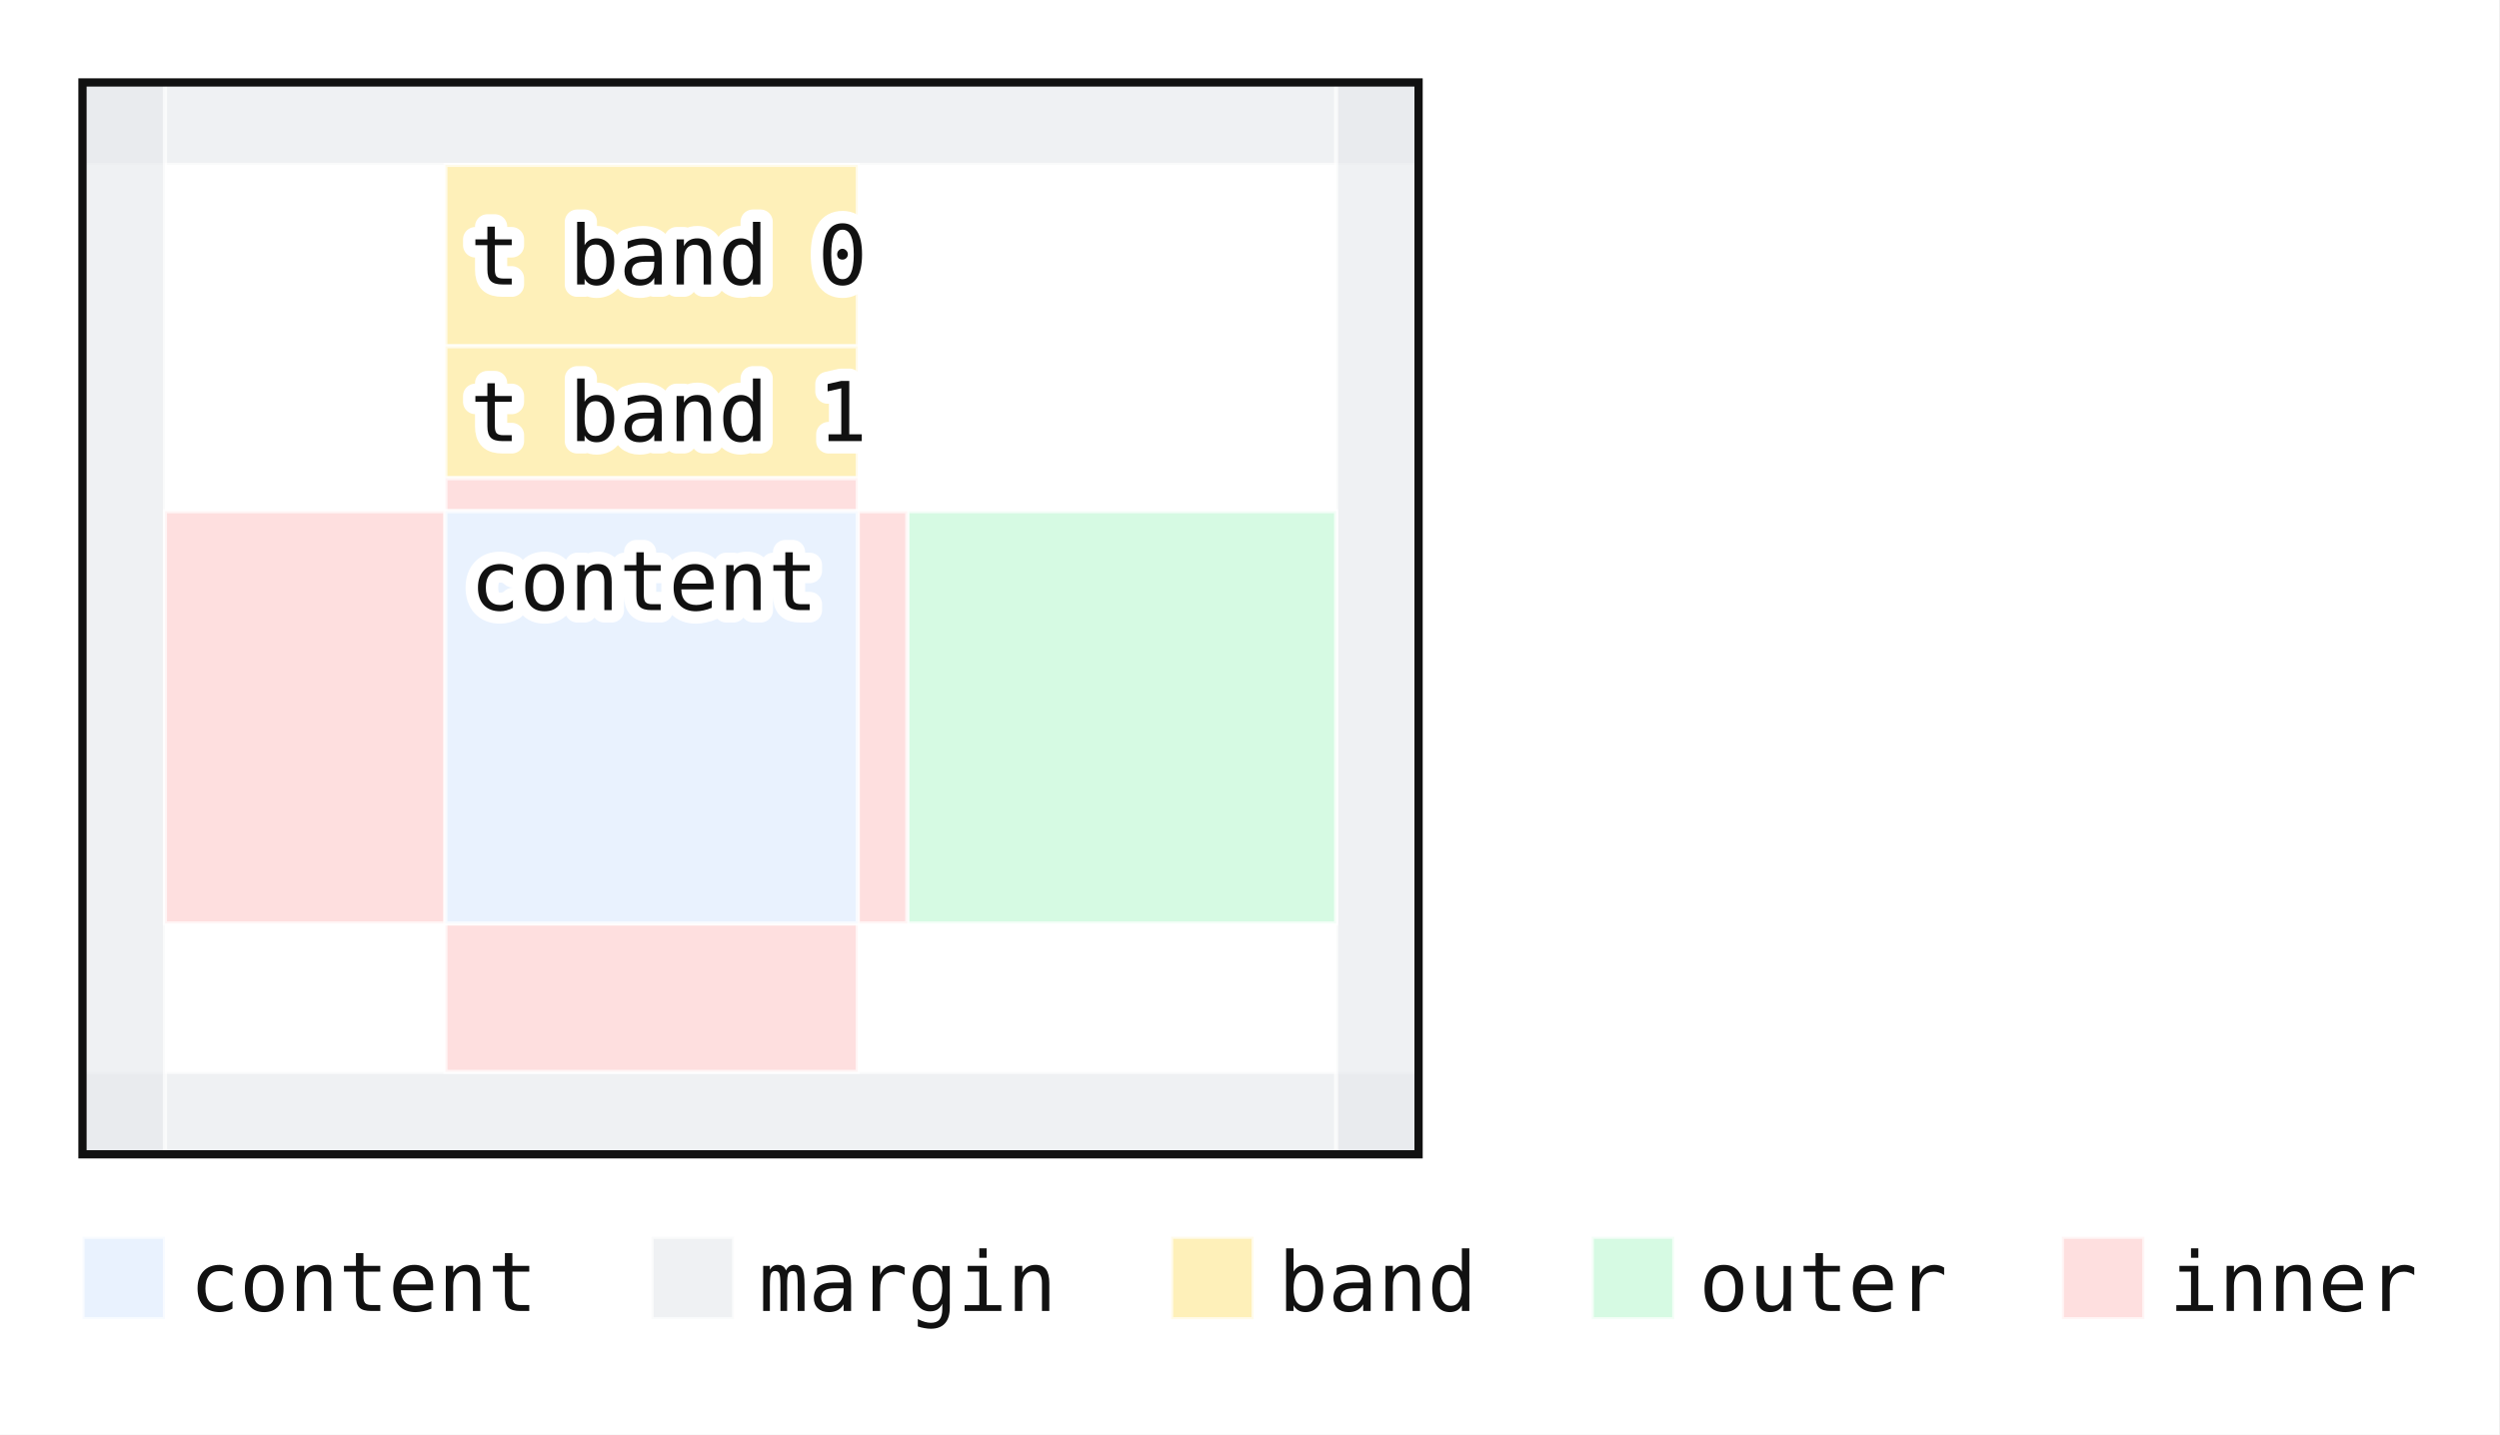
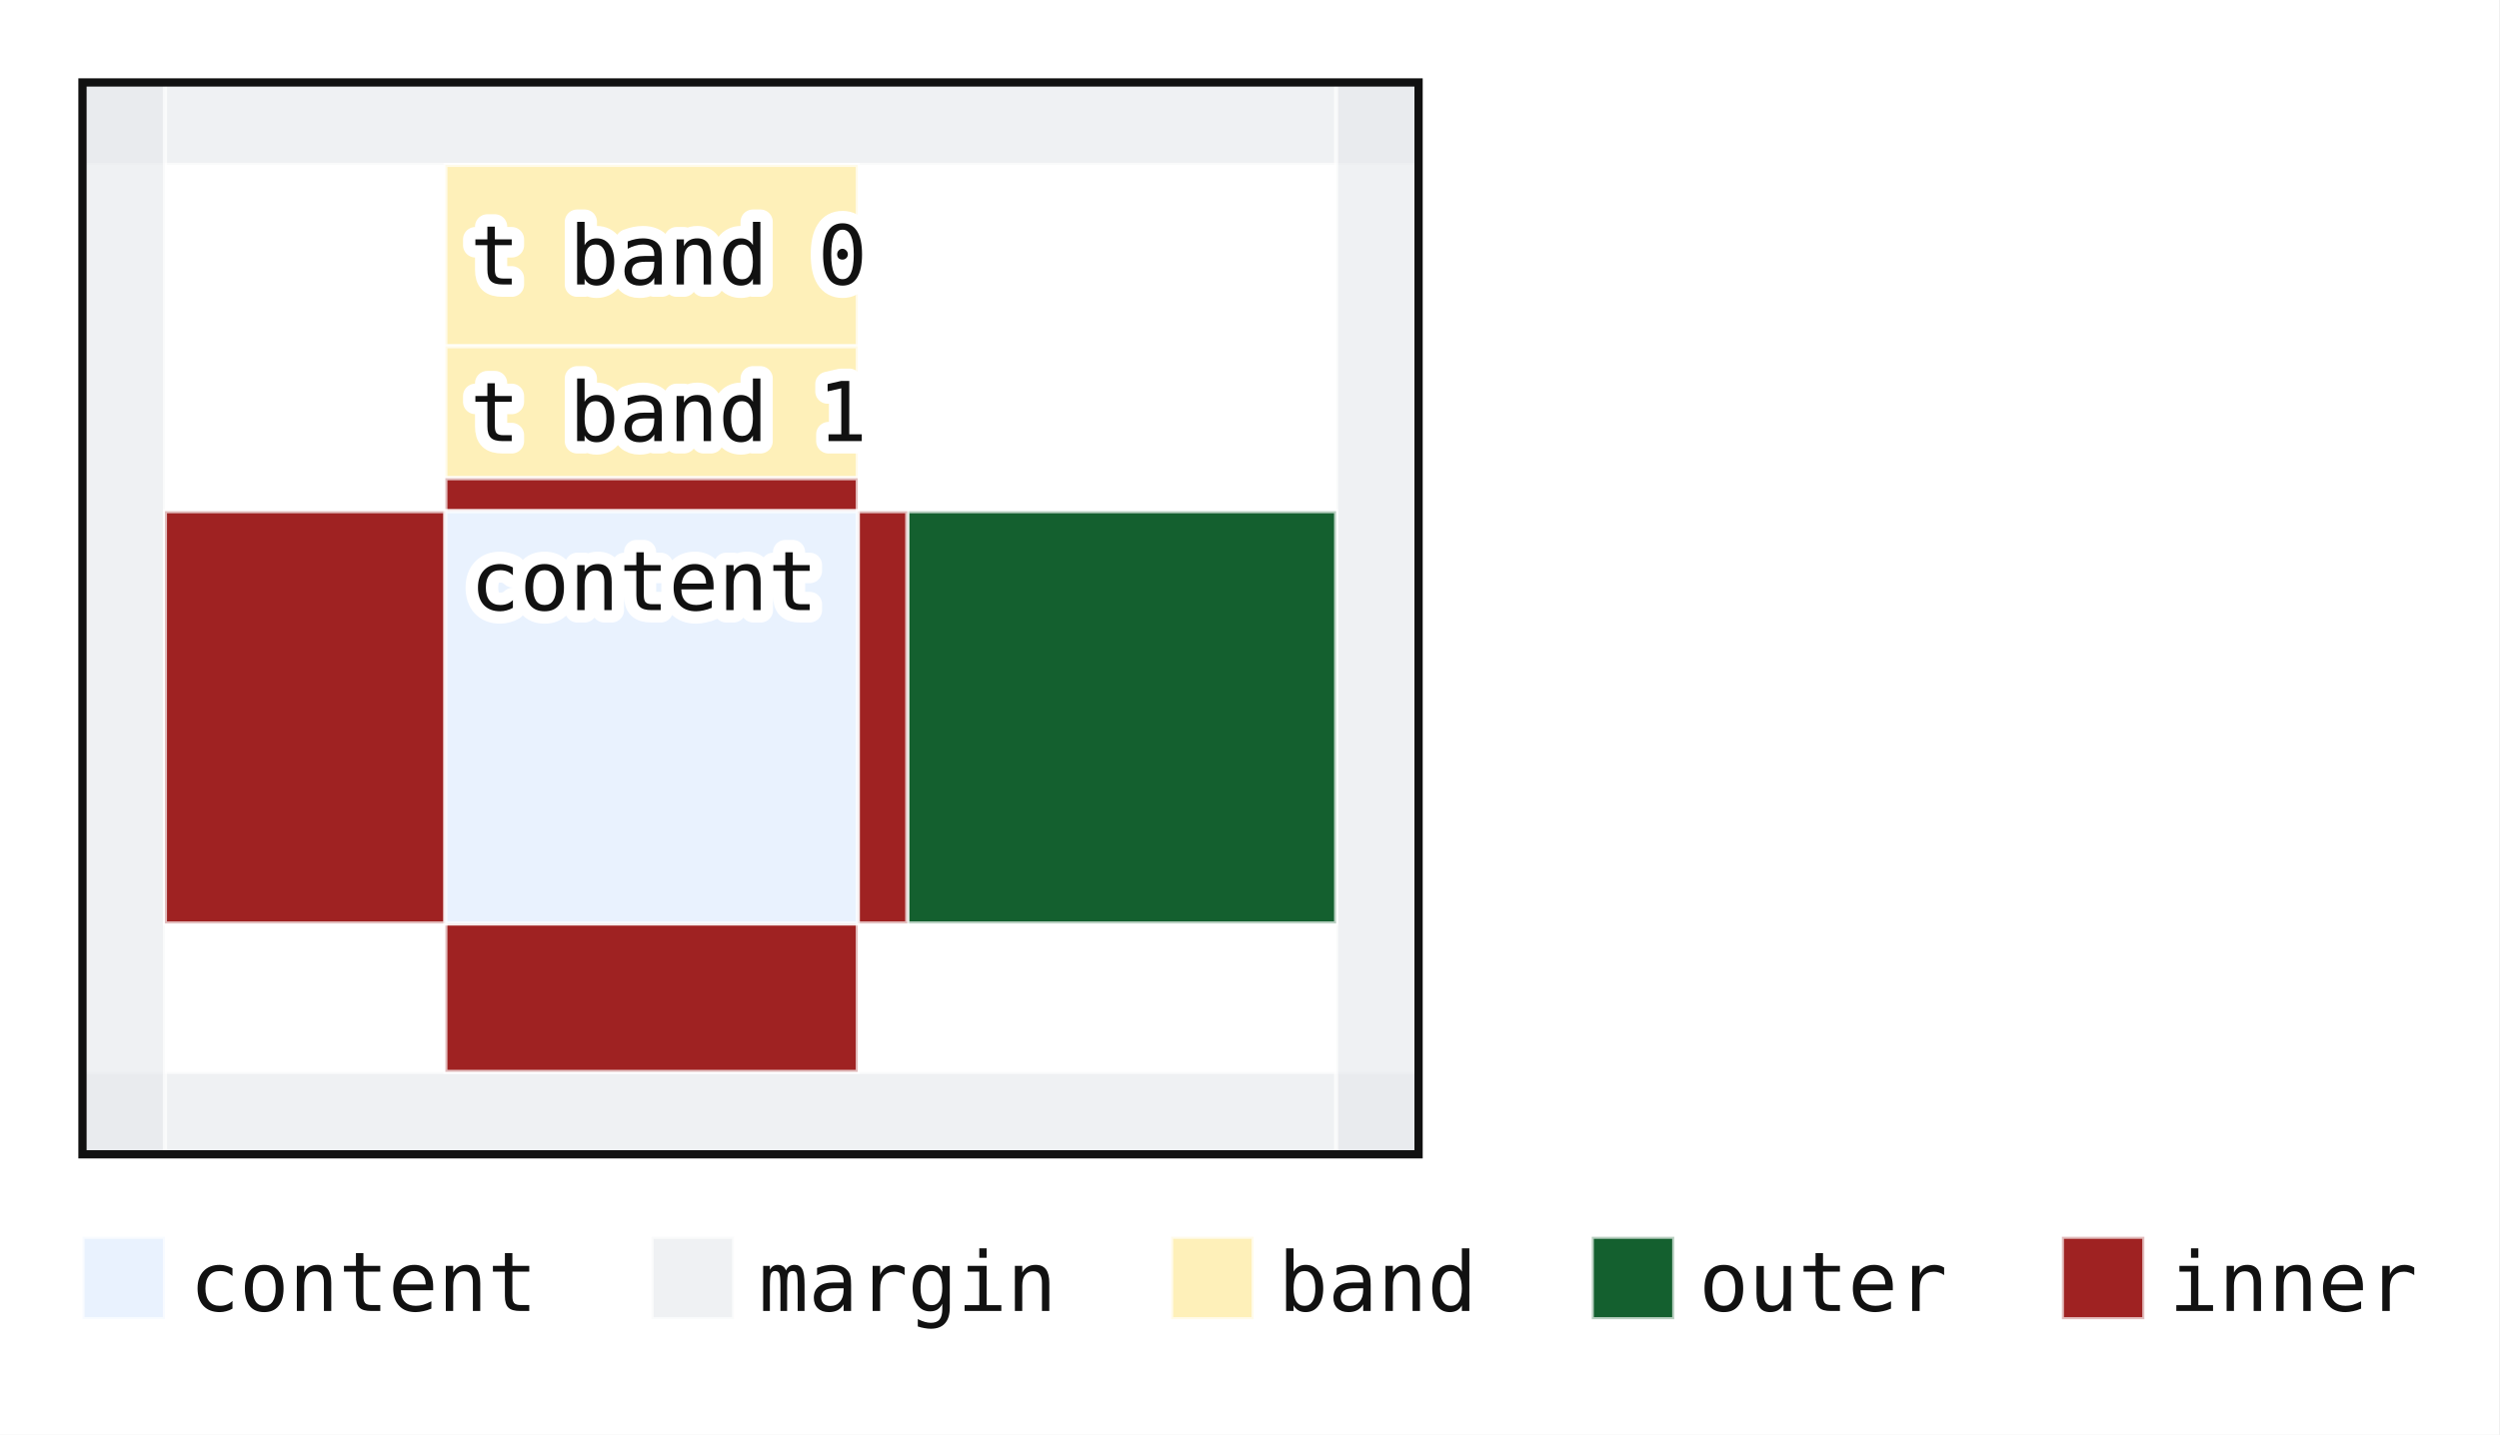
<svg xmlns="http://www.w3.org/2000/svg" viewBox="-10 -10 303 174" font-family="monospace" font-size="10">
  <rect x="-10" y="-10" width="303" height="174" fill="#ffffff" />
  <rect x="0" y="0" width="162" height="10" fill="#e5e7eb" fill-opacity="0.6" stroke="#ffffff" stroke-width="0.5" stroke-opacity="0.7" />
  <rect x="44" y="10" width="50" height="22" fill="#fde68a" fill-opacity="0.6" stroke="#ffffff" stroke-width="0.5" stroke-opacity="0.7" />
  <text x="47" y="24.5" fill="#111111" stroke="#ffffff" stroke-width="3" stroke-linejoin="round" paint-order="stroke">t band 0</text>
  <rect x="44" y="32" width="50" height="16" fill="#fde68a" fill-opacity="0.6" stroke="#ffffff" stroke-width="0.5" stroke-opacity="0.7" />
  <text x="47" y="43.5" fill="#111111" stroke="#ffffff" stroke-width="3" stroke-linejoin="round" paint-order="stroke">t band 1</text>
-   <rect x="44" y="48" width="50" height="4" fill="#fecaca" fill-opacity="0.6" stroke="#ffffff" stroke-width="0.5" stroke-opacity="0.7" />
+   <rect x="44" y="48" width="50" height="4" fill="#9f2222" stroke="#ffffff" stroke-width="0.5" stroke-opacity="0.7" />
  <rect x="0" y="120" width="162" height="10" fill="#e5e7eb" fill-opacity="0.6" stroke="#ffffff" stroke-width="0.5" stroke-opacity="0.7" />
-   <rect x="44" y="102" width="50" height="18" fill="#fecaca" fill-opacity="0.6" stroke="#ffffff" stroke-width="0.5" stroke-opacity="0.7" />
+   <rect x="44" y="102" width="50" height="18" fill="#9f2222" stroke="#ffffff" stroke-width="0.5" stroke-opacity="0.7" />
  <rect x="0" y="0" width="10" height="130" fill="#e5e7eb" fill-opacity="0.6" stroke="#ffffff" stroke-width="0.5" stroke-opacity="0.7" />
-   <rect x="10" y="52" width="34" height="50" fill="#fecaca" fill-opacity="0.6" stroke="#ffffff" stroke-width="0.5" stroke-opacity="0.7" />
+   <rect x="10" y="52" width="34" height="50" fill="#9f2222" stroke="#ffffff" stroke-width="0.5" stroke-opacity="0.7" />
  <rect x="152" y="0" width="10" height="130" fill="#e5e7eb" fill-opacity="0.6" stroke="#ffffff" stroke-width="0.5" stroke-opacity="0.7" />
-   <rect x="100" y="52" width="52" height="50" fill="#bbf7d0" fill-opacity="0.6" stroke="#ffffff" stroke-width="0.5" stroke-opacity="0.7" />
-   <rect x="94" y="52" width="6" height="50" fill="#fecaca" fill-opacity="0.6" stroke="#ffffff" stroke-width="0.5" stroke-opacity="0.7" />
+   <rect x="100" y="52" width="52" height="50" fill="#14602f" stroke="#ffffff" stroke-width="0.5" stroke-opacity="0.7" />
+   <rect x="94" y="52" width="6" height="50" fill="#9f2222" stroke="#ffffff" stroke-width="0.5" stroke-opacity="0.7" />
  <rect x="44" y="52" width="50" height="50" fill="#dbeafe" fill-opacity="0.6" stroke="#ffffff" stroke-width="0.5" stroke-opacity="0.7" />
  <text x="47" y="64" fill="#111111" stroke="#ffffff" stroke-width="3" stroke-linejoin="round" paint-order="stroke">content</text>
  <rect x="0" y="140" width="10" height="10" fill="#dbeafe" fill-opacity="0.6" stroke="#ffffff" stroke-width="0.5" stroke-opacity="0.7" />
  <text x="13" y="149" fill="#111111" stroke="#ffffff" stroke-width="3" stroke-linejoin="round" paint-order="stroke">content</text>
  <rect x="69" y="140" width="10" height="10" fill="#e5e7eb" fill-opacity="0.6" stroke="#ffffff" stroke-width="0.5" stroke-opacity="0.7" />
  <text x="82" y="149" fill="#111111" stroke="#ffffff" stroke-width="3" stroke-linejoin="round" paint-order="stroke">margin</text>
  <rect x="132" y="140" width="10" height="10" fill="#fde68a" fill-opacity="0.6" stroke="#ffffff" stroke-width="0.5" stroke-opacity="0.7" />
  <text x="145" y="149" fill="#111111" stroke="#ffffff" stroke-width="3" stroke-linejoin="round" paint-order="stroke">band</text>
-   <rect x="183" y="140" width="10" height="10" fill="#bbf7d0" fill-opacity="0.6" stroke="#ffffff" stroke-width="0.5" stroke-opacity="0.7" />
+   <rect x="183" y="140" width="10" height="10" fill="#14602f" stroke="#ffffff" stroke-width="0.5" stroke-opacity="0.7" />
  <text x="196" y="149" fill="#111111" stroke="#ffffff" stroke-width="3" stroke-linejoin="round" paint-order="stroke">outer</text>
-   <rect x="240" y="140" width="10" height="10" fill="#fecaca" fill-opacity="0.6" stroke="#ffffff" stroke-width="0.5" stroke-opacity="0.7" />
+   <rect x="240" y="140" width="10" height="10" fill="#9f2222" stroke="#ffffff" stroke-width="0.5" stroke-opacity="0.7" />
  <text x="253" y="149" fill="#111111" stroke="#ffffff" stroke-width="3" stroke-linejoin="round" paint-order="stroke">inner</text>
  <rect x="0" y="0" width="162" height="130" fill="none" stroke="#111111" stroke-width="1" />
</svg>
